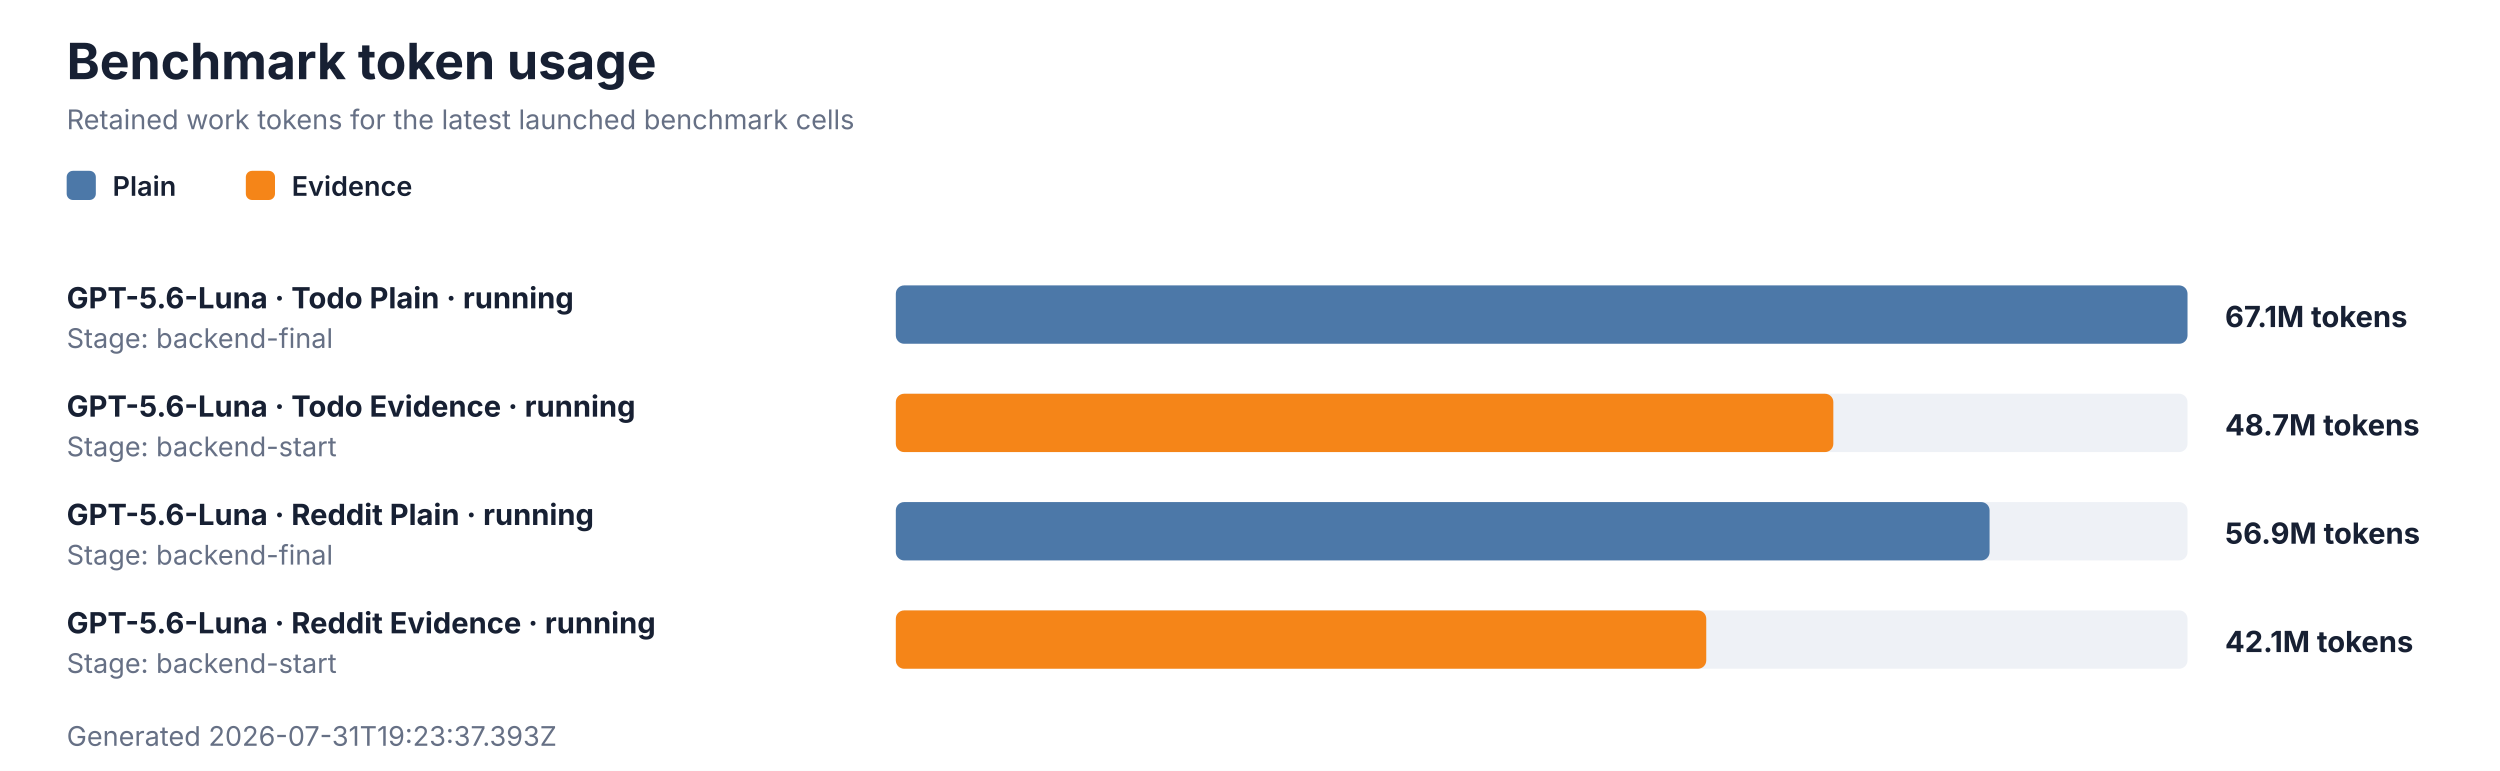
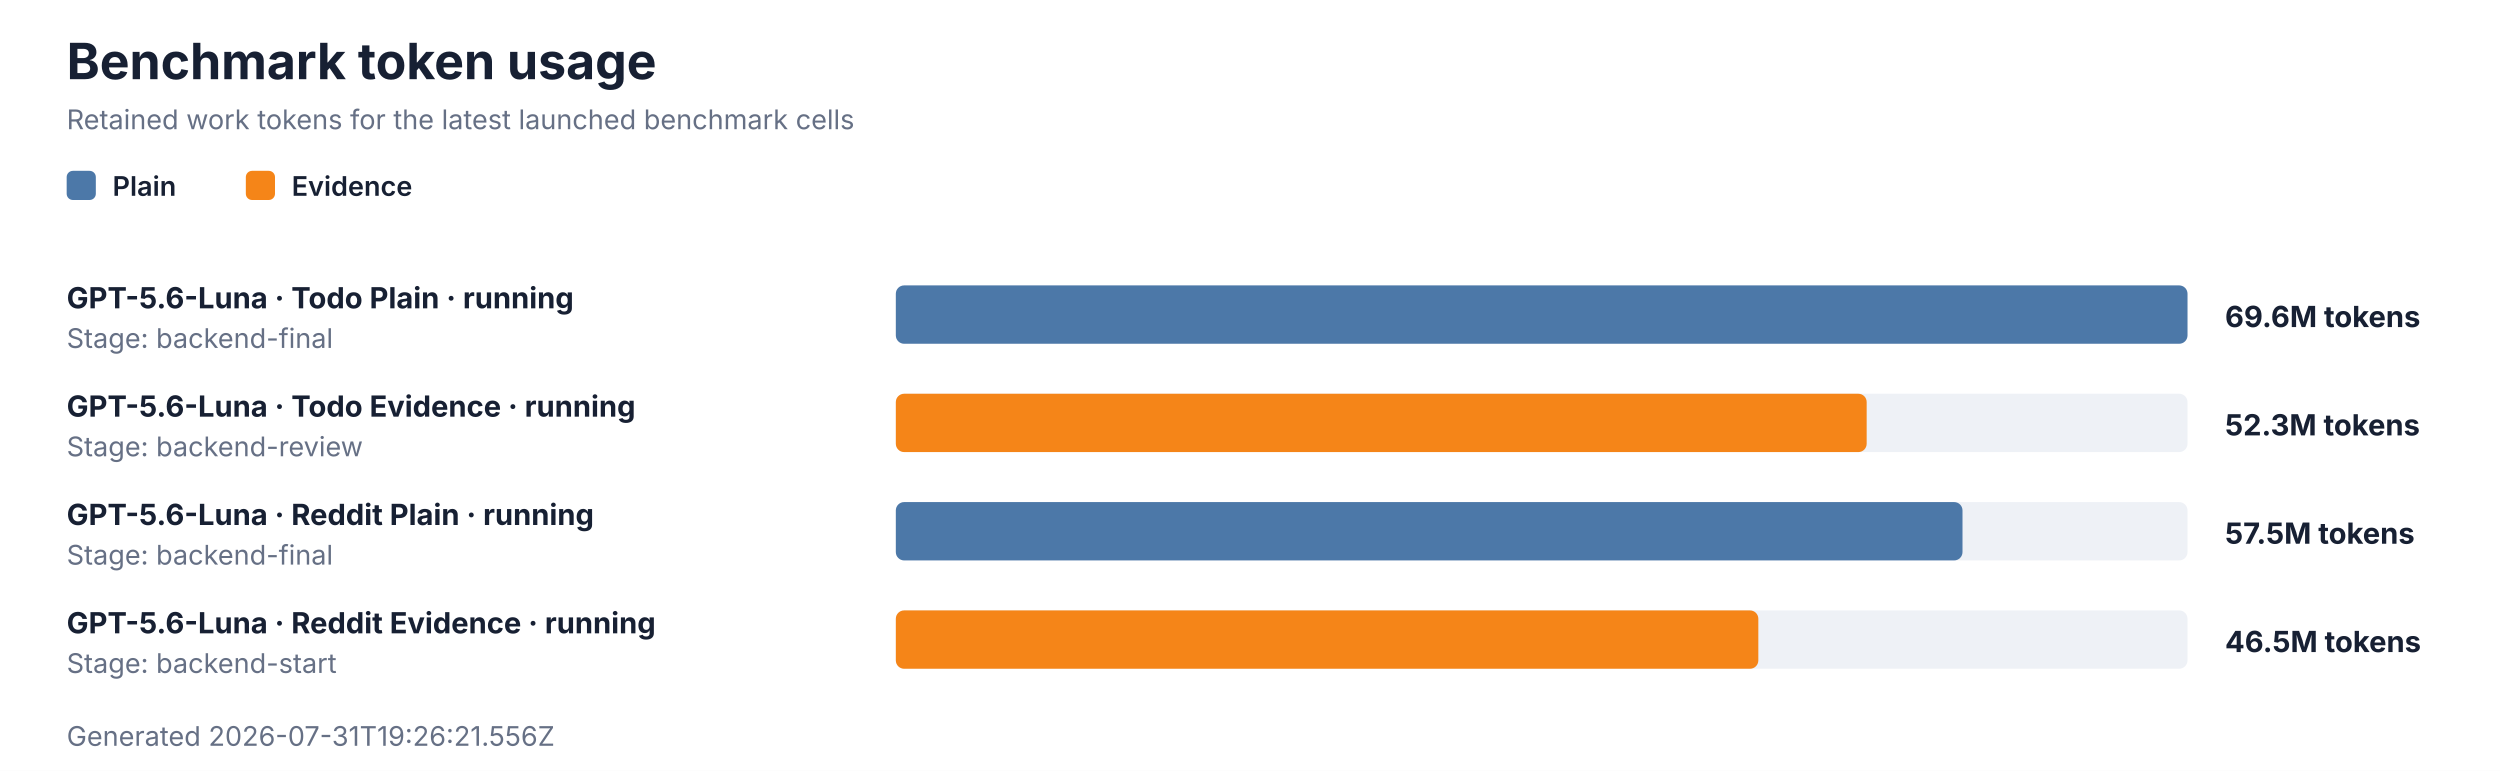
<svg xmlns="http://www.w3.org/2000/svg" role="img" aria-labelledby="title description" viewBox="0 0 1200 370" width="1200" height="370">
  <style>
  text { font-family: Inter, ui-sans-serif, system-ui, -apple-system, BlinkMacSystemFont, 'Segoe UI', sans-serif; fill: #172033; }
  .title { font-size: 24px; font-weight: 700; }
  .subtitle, .stage, .generated { font-size: 13px; fill: #667085; }
  .label { font-size: 14px; font-weight: 650; }
  .value { font-size: 14px; font-weight: 700; }
  .legend { font-size: 13px; font-weight: 600; }
  .empty { font-size: 15px; fill: #667085; }
  .track { fill: #eef1f6; }
</style>
  <rect width="1200" height="370" fill="#ffffff" />
  <text x="32" y="38" class="title">Benchmark token usage</text>
  <text x="32" y="62" class="subtitle">Retained work tokens for the latest launched benchmark cells</text>
  <rect x="32" y="82" width="14" height="14" rx="3" fill="#4c78a8" />
  <text x="54" y="94" class="legend">Plain</text>
  <rect x="118" y="82" width="14" height="14" rx="3" fill="#f58518" />
  <text x="140" y="94" class="legend">Evidence</text>
  <text x="32" y="148" class="label">GPT-5.6-Luna · Todo Plain · running</text>
  <text x="32" y="167" class="stage">Stage: backend-final</text>
  <rect x="430" y="137" width="620" height="28" rx="4" class="track" />
  <rect x="430" y="137" width="620" height="28" rx="4" fill="#4c78a8" />
-   <text x="1068" y="157" class="value">67.1M tokens</text>
+   <text x="1068" y="157" class="value">69.6M tokens</text>
  <text x="32" y="200" class="label">GPT-5.6-Luna · Todo Evidence · running</text>
-   <text x="32" y="219" class="stage">Stage: backend-start</text>
+   <text x="32" y="219" class="stage">Stage: backend-review</text>
  <rect x="430" y="189" width="620" height="28" rx="4" class="track" />
-   <rect x="430" y="189" width="450" height="28" rx="4" fill="#f58518" />
-   <text x="1068" y="209" class="value">48.7M tokens</text>
+   <rect x="430" y="189" width="466" height="28" rx="4" fill="#f58518" />
+   <text x="1068" y="209" class="value">52.3M tokens</text>
  <text x="32" y="252" class="label">GPT-5.6-Luna · Reddit Plain · running</text>
  <text x="32" y="271" class="stage">Stage: backend-final</text>
  <rect x="430" y="241" width="620" height="28" rx="4" class="track" />
-   <rect x="430" y="241" width="525" height="28" rx="4" fill="#4c78a8" />
-   <text x="1068" y="261" class="value">56.9M tokens</text>
+   <rect x="430" y="241" width="512" height="28" rx="4" fill="#4c78a8" />
+   <text x="1068" y="261" class="value">57.5M tokens</text>
  <text x="32" y="304" class="label">GPT-5.6-Luna · Reddit Evidence · running</text>
  <text x="32" y="323" class="stage">Stage: backend-start</text>
  <rect x="430" y="293" width="620" height="28" rx="4" class="track" />
-   <rect x="430" y="293" width="389" height="28" rx="4" fill="#f58518" />
-   <text x="1068" y="313" class="value">42.1M tokens</text>
-   <text x="32" y="358" class="generated">Generated 2026-07-31T19:23:37.393Z</text>
+   <rect x="430" y="293" width="414" height="28" rx="4" fill="#f58518" />
+   <text x="1068" y="313" class="value">46.5M tokens</text>
+   <text x="32" y="358" class="generated">Generated 2026-07-31T19:26:21.556Z</text>
</svg>
